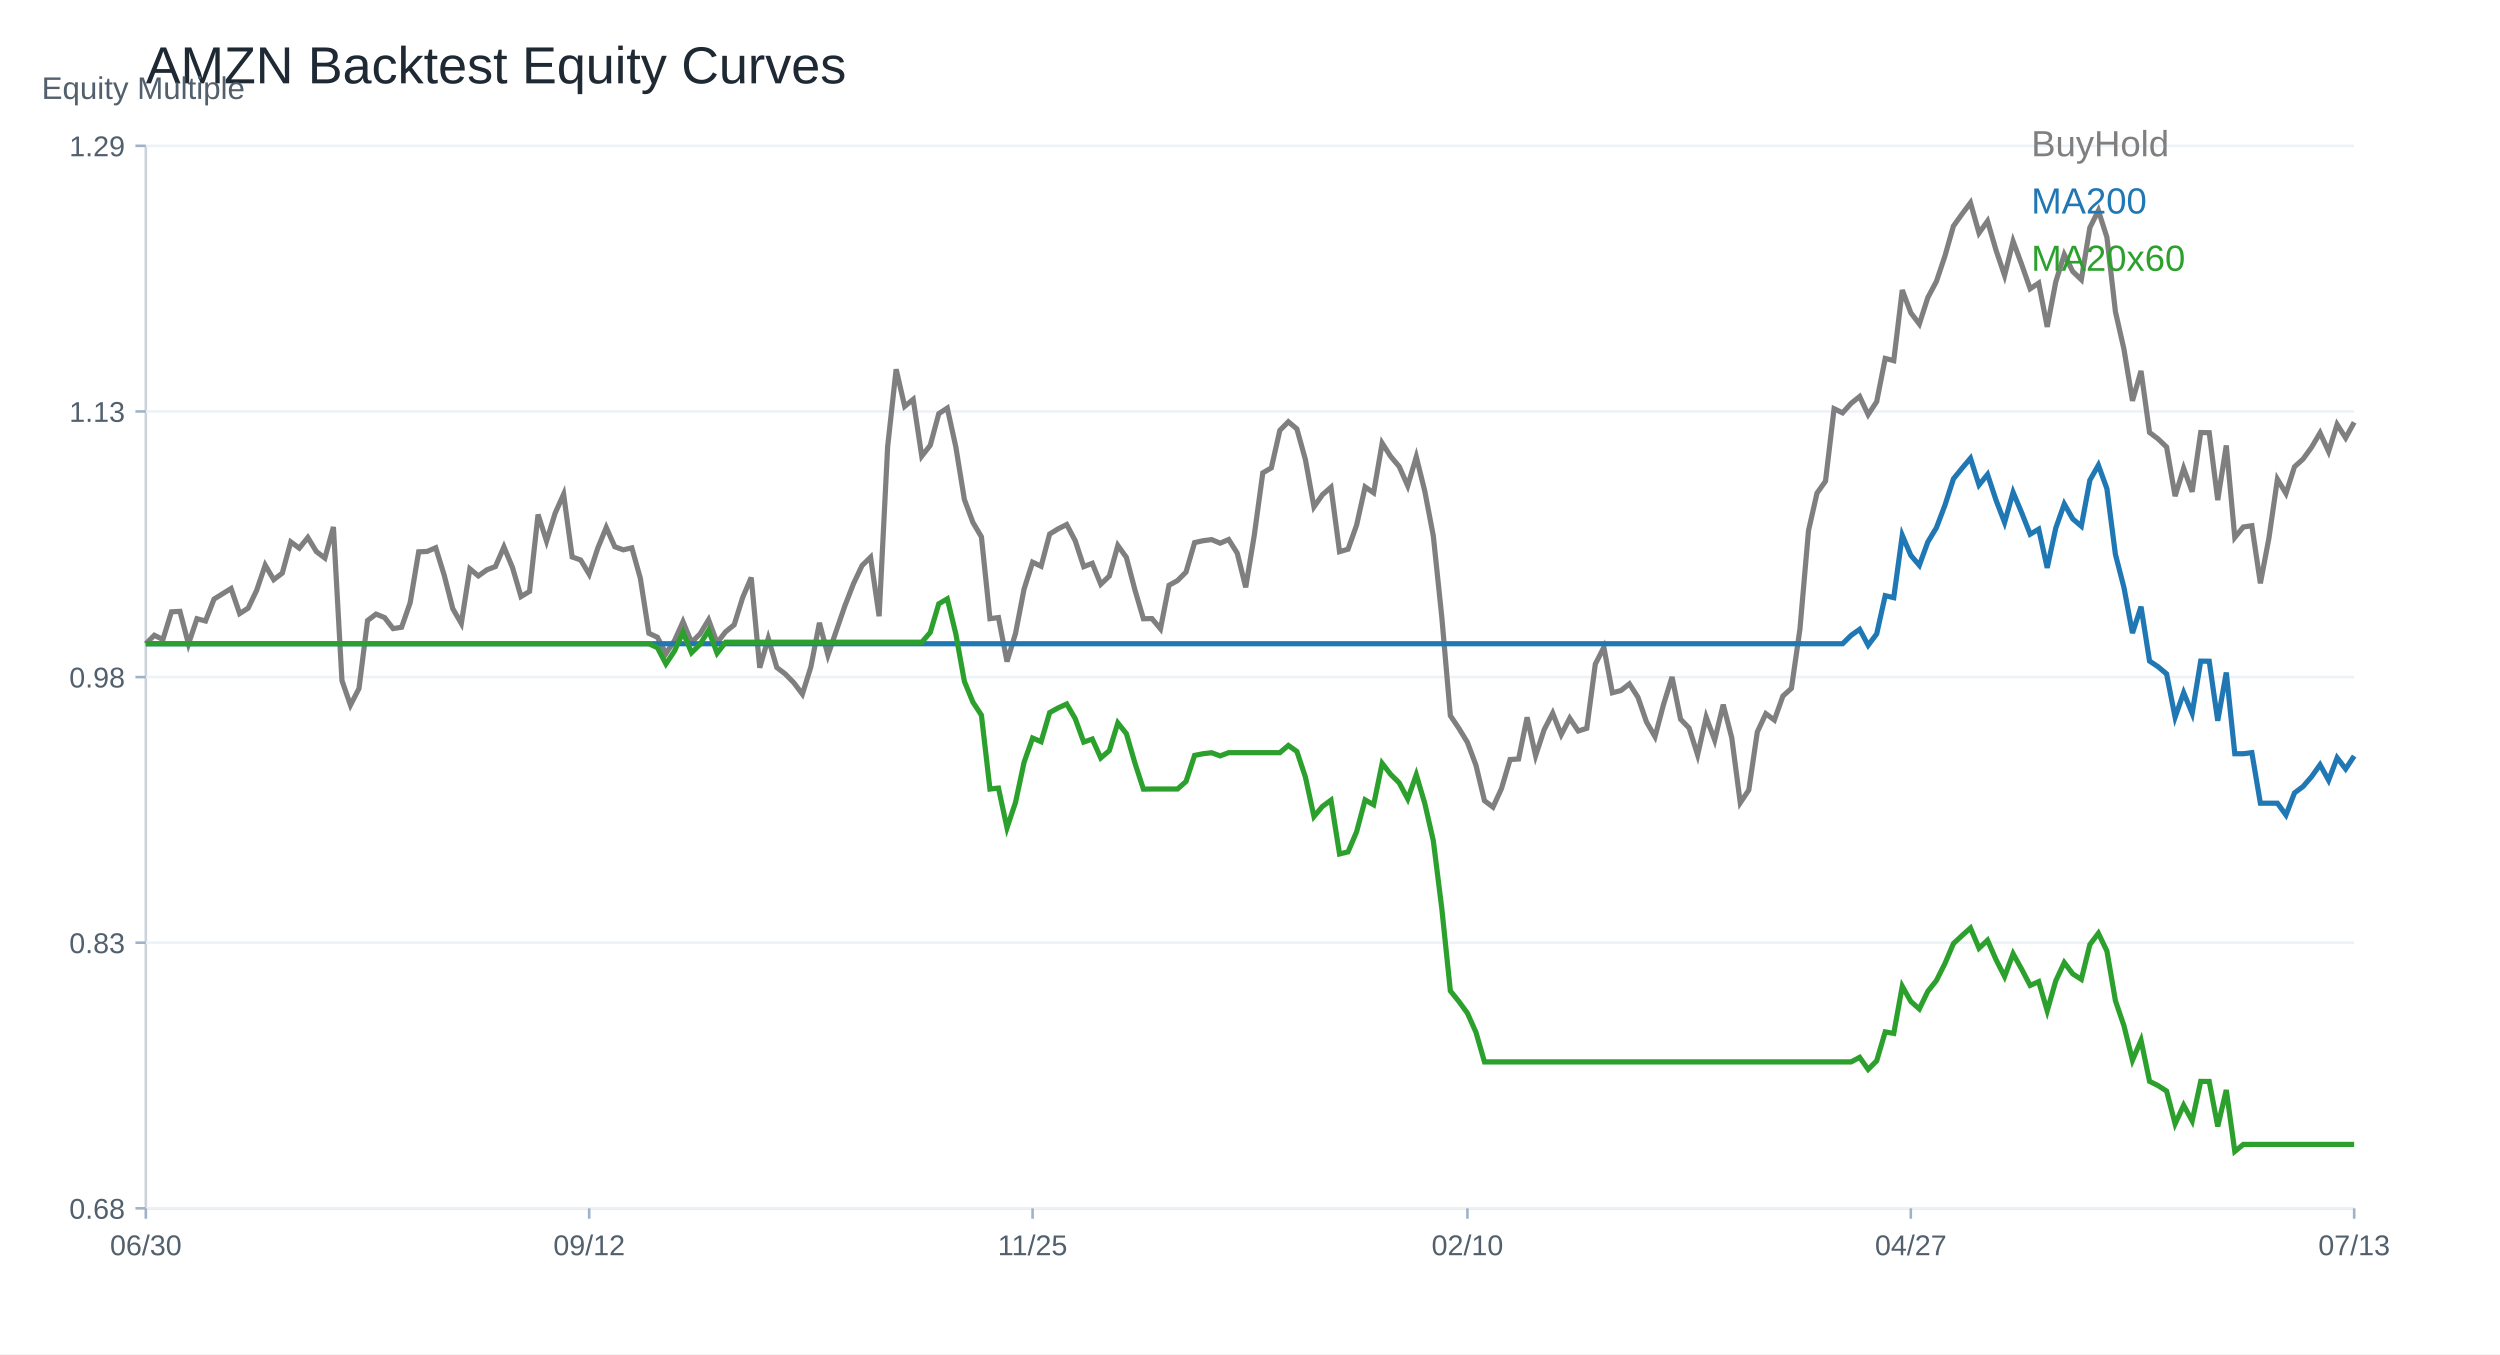
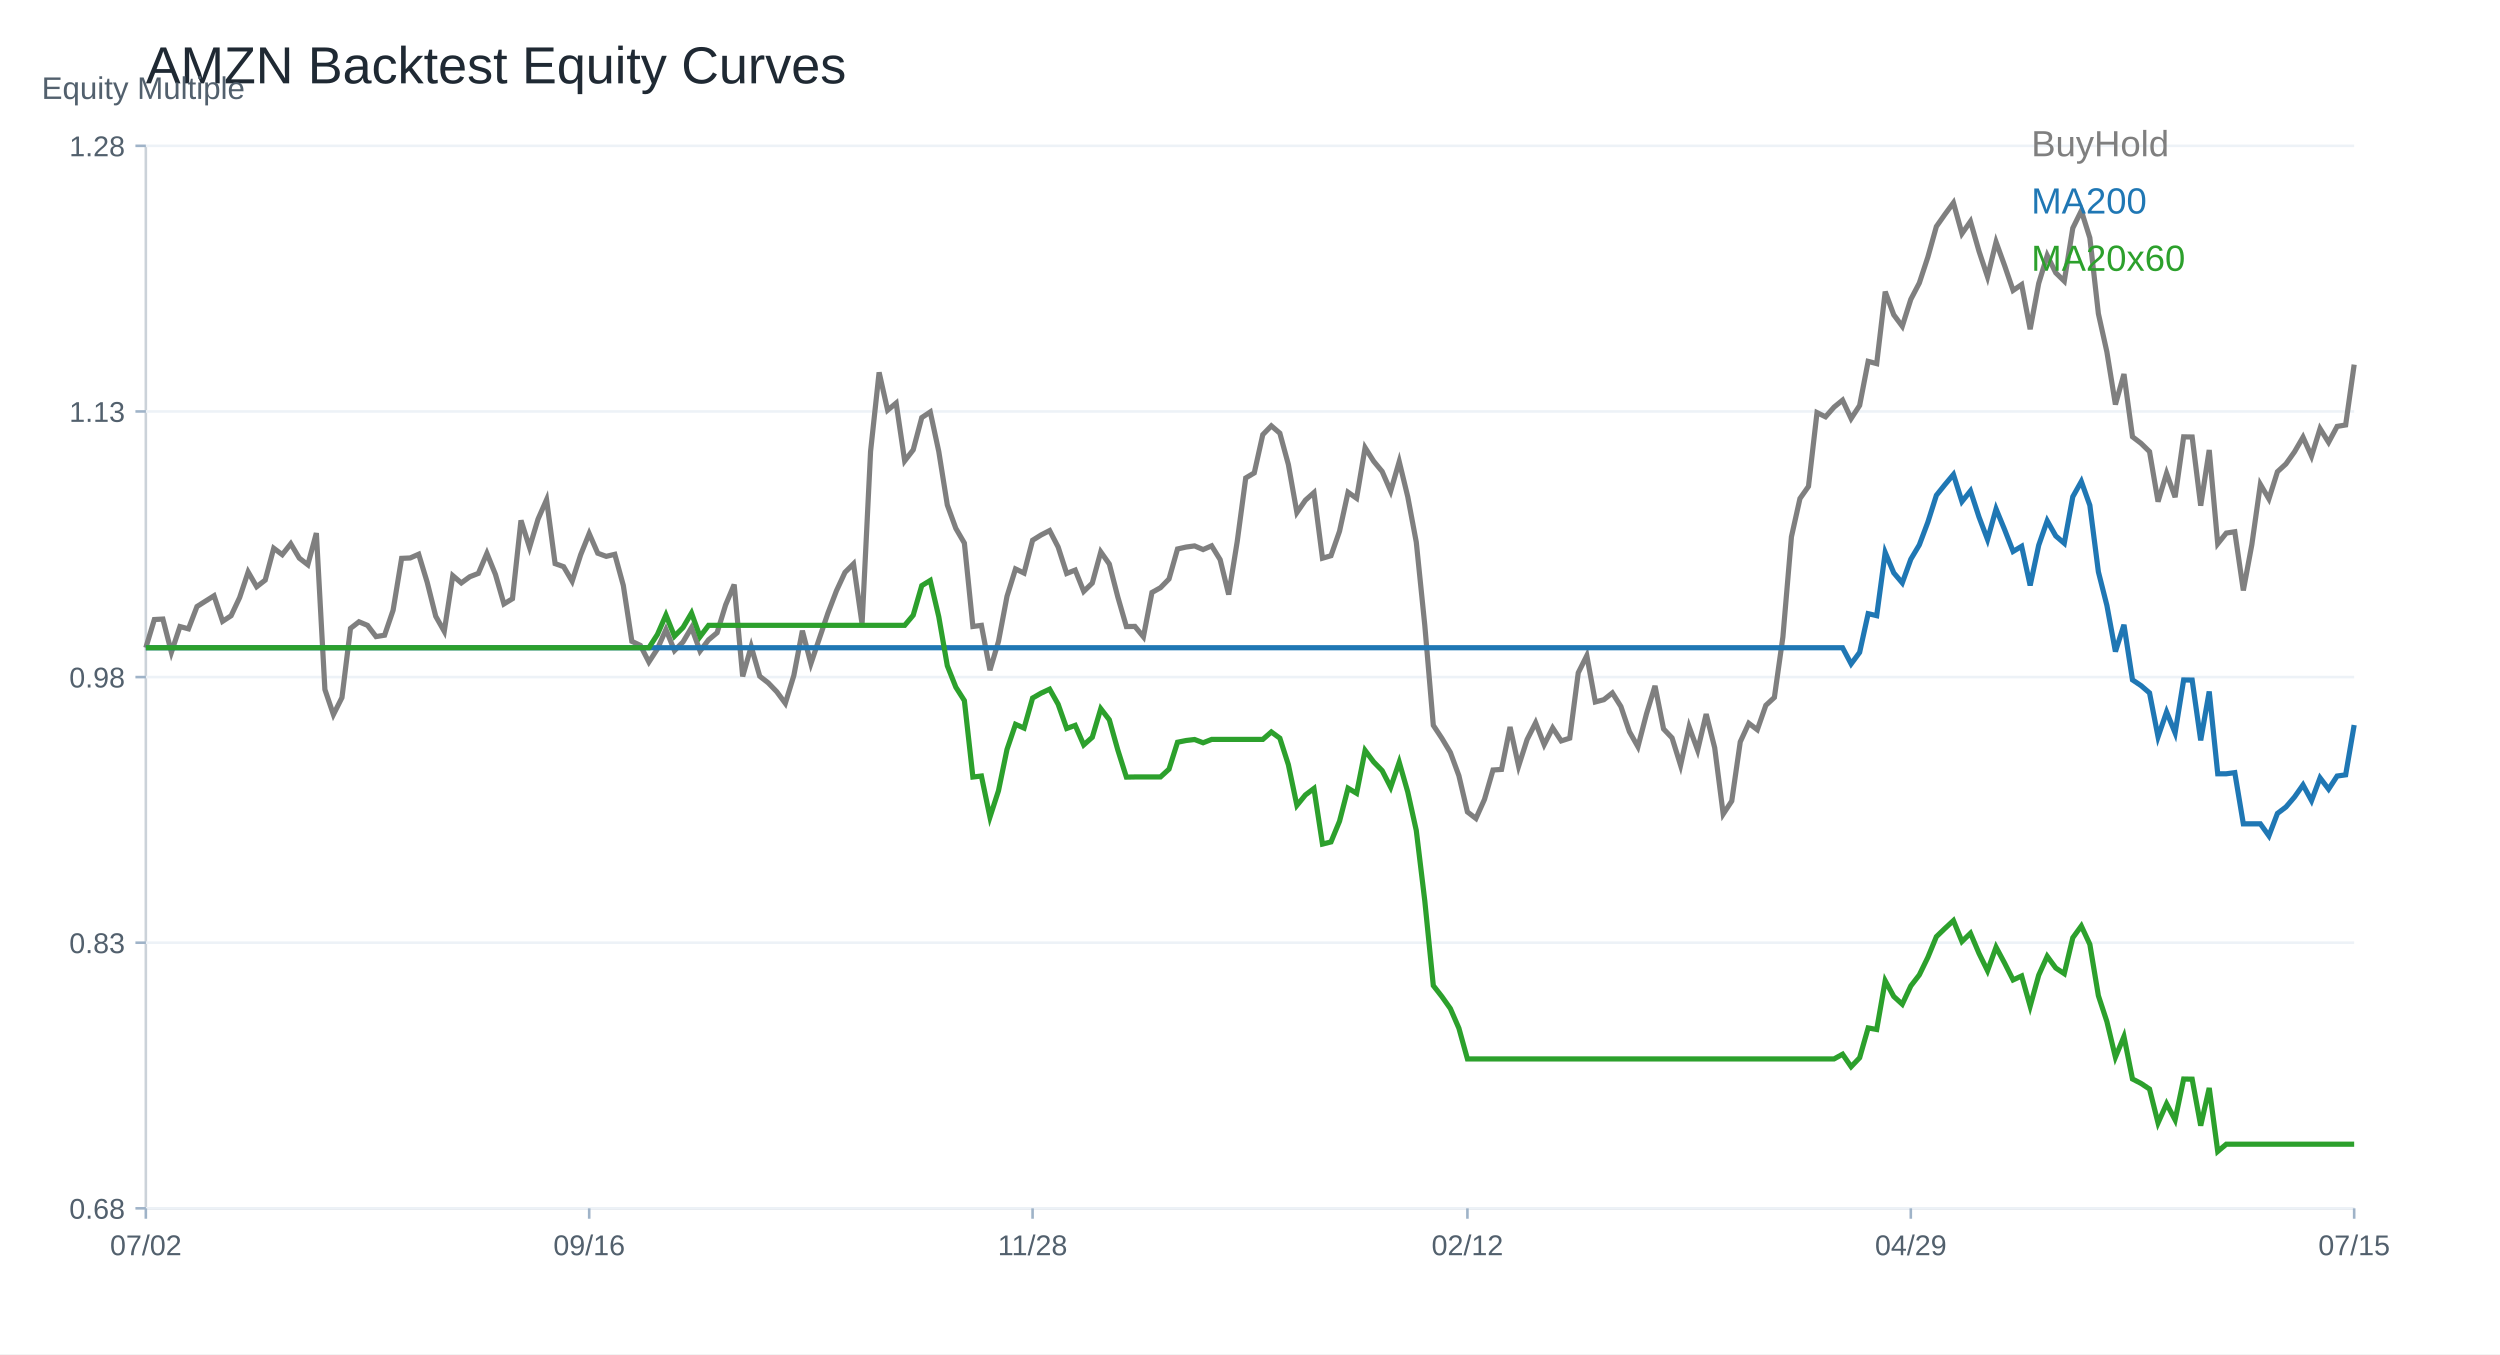
<svg xmlns="http://www.w3.org/2000/svg" width="960" height="520" viewBox="0 0 960 520">
  <rect width="100%" height="100%" fill="white" />
  <text x="56.00" y="32.00" font-size="20" font-family="Arial" fill="#1f2933" text-anchor="start">AMZN Backtest Equity Curves</text>
  <line x1="56" y1="464" x2="904" y2="464" stroke="#cbd2d9" />
  <line x1="56" y1="56" x2="56" y2="464" stroke="#cbd2d9" />
  <text x="16.00" y="38.00" font-size="12" font-family="Arial" fill="#52606d" text-anchor="start">Equity Multiple</text>
  <line x1="56" y1="464.00" x2="904" y2="464.00" stroke="#edf2f7" />
  <line x1="52" y1="464.00" x2="56" y2="464.00" stroke="#9fb3c8" />
  <text x="48.00" y="468.00" font-size="11" font-family="Arial" fill="#52606d" text-anchor="end">0.68</text>
  <line x1="56" y1="362.00" x2="904" y2="362.00" stroke="#edf2f7" />
  <line x1="52" y1="362.00" x2="56" y2="362.00" stroke="#9fb3c8" />
  <text x="48.00" y="366.00" font-size="11" font-family="Arial" fill="#52606d" text-anchor="end">0.83</text>
  <line x1="56" y1="260.00" x2="904" y2="260.00" stroke="#edf2f7" />
  <line x1="52" y1="260.00" x2="56" y2="260.00" stroke="#9fb3c8" />
  <text x="48.00" y="264.00" font-size="11" font-family="Arial" fill="#52606d" text-anchor="end">0.98</text>
  <line x1="56" y1="158.00" x2="904" y2="158.00" stroke="#edf2f7" />
  <line x1="52" y1="158.00" x2="56" y2="158.00" stroke="#9fb3c8" />
  <text x="48.00" y="162.00" font-size="11" font-family="Arial" fill="#52606d" text-anchor="end">1.13</text>
  <line x1="56" y1="56.00" x2="904" y2="56.00" stroke="#edf2f7" />
  <line x1="52" y1="56.00" x2="56" y2="56.00" stroke="#9fb3c8" />
-   <text x="48.00" y="60.00" font-size="11" font-family="Arial" fill="#52606d" text-anchor="end">1.29</text>
+   <text x="48.00" y="60.00" font-size="11" font-family="Arial" fill="#52606d" text-anchor="end">1.28</text>
  <line x1="56.00" y1="464" x2="56.00" y2="468" stroke="#9fb3c8" />
-   <text x="56.00" y="482.00" font-size="11" font-family="Arial" fill="#52606d" text-anchor="middle">06/30</text>
+   <text x="56.00" y="482.00" font-size="11" font-family="Arial" fill="#52606d" text-anchor="middle">07/02</text>
  <line x1="226.25" y1="464" x2="226.25" y2="468" stroke="#9fb3c8" />
-   <text x="226.25" y="482.00" font-size="11" font-family="Arial" fill="#52606d" text-anchor="middle">09/12</text>
+   <text x="226.25" y="482.00" font-size="11" font-family="Arial" fill="#52606d" text-anchor="middle">09/16</text>
  <line x1="396.51" y1="464" x2="396.51" y2="468" stroke="#9fb3c8" />
-   <text x="396.51" y="482.00" font-size="11" font-family="Arial" fill="#52606d" text-anchor="middle">11/25</text>
+   <text x="396.51" y="482.00" font-size="11" font-family="Arial" fill="#52606d" text-anchor="middle">11/28</text>
  <line x1="563.49" y1="464" x2="563.49" y2="468" stroke="#9fb3c8" />
-   <text x="563.49" y="482.00" font-size="11" font-family="Arial" fill="#52606d" text-anchor="middle">02/10</text>
+   <text x="563.49" y="482.00" font-size="11" font-family="Arial" fill="#52606d" text-anchor="middle">02/12</text>
  <line x1="733.75" y1="464" x2="733.75" y2="468" stroke="#9fb3c8" />
-   <text x="733.75" y="482.00" font-size="11" font-family="Arial" fill="#52606d" text-anchor="middle">04/27</text>
+   <text x="733.75" y="482.00" font-size="11" font-family="Arial" fill="#52606d" text-anchor="middle">04/29</text>
  <line x1="904.00" y1="464" x2="904.00" y2="468" stroke="#9fb3c8" />
-   <text x="904.00" y="482.00" font-size="11" font-family="Arial" fill="#52606d" text-anchor="middle">07/13</text>
-   <polyline fill="none" stroke="#7f7f7f" stroke-width="2" points="56.00,247.20 59.27,243.94 62.55,245.58 65.82,234.95 69.10,234.77 72.37,247.29 75.64,237.60 78.92,238.46 82.19,230.05 85.47,228.01 88.74,226.00 92.02,235.62 95.29,233.52 98.56,226.67 101.84,217.01 105.11,222.59 108.39,220.09 111.66,208.09 114.93,210.50 118.21,206.39 121.48,211.81 124.76,214.30 128.03,202.36 131.31,261.33 134.58,270.77 137.85,264.38 141.13,238.30 144.40,235.81 147.68,237.15 150.95,241.38 154.22,240.86 157.50,231.45 160.77,211.90 164.05,211.75 167.32,210.34 170.59,220.94 173.87,233.74 177.14,239.40 180.42,218.42 183.69,221.16 186.97,218.81 190.24,217.56 193.51,210.01 196.79,217.93 200.06,229.08 203.34,227.10 206.61,197.58 209.88,207.79 213.16,197.10 216.43,189.79 219.71,213.88 222.98,215.03 226.25,220.52 229.53,210.53 232.80,202.55 236.08,209.95 239.35,211.14 242.63,210.38 245.90,222.10 249.17,243.18 252.45,244.70 255.72,250.97 259.00,246.01 262.27,238.73 265.54,246.65 268.82,243.42 272.09,238.00 275.37,246.83 278.64,242.60 281.92,239.92 285.19,229.44 288.46,221.77 291.74,256.40 295.01,245.13 298.29,256.33 301.56,258.83 304.83,262.18 308.11,266.54 311.38,256.06 314.66,239.16 317.93,251.58 321.20,242.02 324.48,232.52 327.75,224.11 331.03,217.17 334.30,213.97 337.58,236.63 340.85,171.57 344.12,141.79 347.40,156.04 350.67,153.36 353.95,175.17 357.22,170.99 360.49,158.84 363.77,156.71 367.04,171.63 370.32,191.80 373.59,200.60 376.86,206.14 380.14,237.57 383.41,237.15 386.69,254.05 389.96,243.24 393.24,226.21 396.51,215.89 399.78,217.44 403.06,205.08 406.33,203.07 409.61,201.42 412.88,207.63 416.15,217.59 419.43,216.31 422.70,224.35 425.98,221.22 429.25,209.46 432.53,214.03 435.80,226.49 439.07,237.60 442.35,237.54 445.62,241.47 448.90,224.75 452.17,222.95 455.44,219.66 458.72,208.36 461.99,207.63 465.27,207.21 468.54,208.58 471.81,207.18 475.09,212.39 478.36,225.54 481.64,205.56 484.91,181.59 488.19,179.67 491.46,165.27 494.73,161.95 498.01,164.72 501.28,176.51 504.56,194.63 507.83,189.97 511.10,187.11 514.38,211.84 517.65,210.89 520.93,201.66 524.20,186.98 527.47,189.24 530.75,170.17 534.02,175.26 537.30,179.16 540.57,186.56 543.85,175.41 547.12,188.63 550.39,205.78 553.67,237.15 556.94,274.82 560.22,279.69 563.49,285.06 566.76,293.83 570.04,307.47 573.31,309.94 576.59,302.75 579.86,291.66 583.14,291.45 586.41,275.46 589.68,290.20 592.96,280.18 596.23,273.85 599.51,282.13 602.78,275.80 606.05,280.70 609.33,279.66 612.60,255.02 615.88,248.57 619.15,266.02 622.42,265.17 625.70,262.61 628.97,267.73 632.25,277.23 635.52,282.89 638.80,270.50 642.07,259.96 645.34,276.19 648.62,279.57 651.89,289.90 655.17,275.37 658.44,284.20 661.71,270.59 664.99,283.29 668.26,308.26 671.54,303.36 674.81,281.07 678.08,274.06 681.36,276.50 684.63,267.30 687.91,264.31 691.18,241.53 694.46,203.77 697.73,189.36 701.00,184.76 704.28,156.95 707.55,158.54 710.83,154.88 714.10,152.26 717.37,159.21 720.65,154.24 723.92,137.64 727.20,138.50 730.47,111.36 733.75,120.10 737.02,124.43 740.29,114.25 743.57,108.10 746.84,98.35 750.12,86.81 753.39,82.24 756.66,77.86 759.94,89.49 763.21,84.89 766.49,96.13 769.76,105.79 773.03,92.66 776.31,101.52 779.58,110.90 782.86,108.71 786.13,125.52 789.41,108.25 792.68,97.75 795.95,104.26 799.23,107.40 802.50,87.42 805.78,80.87 809.05,91.11 812.32,119.67 815.60,134.11 818.87,153.91 822.15,142.43 825.42,166.06 828.69,168.53 831.97,171.66 835.24,190.52 838.52,179.83 841.79,188.84 845.07,166.09 848.34,166.15 851.61,192.04 854.89,171.06 858.16,206.39 861.44,202.36 864.71,201.88 867.98,223.99 871.26,206.69 874.53,184.00 877.81,189.48 881.08,179.25 884.36,176.29 887.63,171.76 890.90,166.21 894.18,173.40 897.45,162.98 900.73,168.16 904.00,162.16" />
+   <text x="904.00" y="482.00" font-size="11" font-family="Arial" fill="#52606d" text-anchor="middle">07/15</text>
+   <polyline fill="none" stroke="#7f7f7f" stroke-width="2" points="56.00,248.73 59.27,237.90 62.55,237.72 65.82,250.47 69.10,240.60 72.37,241.47 75.64,232.91 78.92,230.83 82.19,228.78 85.47,238.58 88.74,236.44 92.02,229.46 95.29,219.63 98.56,225.30 101.84,222.76 105.11,210.53 108.39,212.99 111.66,208.80 114.93,214.32 118.21,216.86 121.48,204.70 124.76,264.77 128.03,274.39 131.31,267.88 134.58,241.31 137.85,238.77 141.13,240.14 144.40,244.45 147.68,243.92 150.95,234.33 154.22,214.41 157.50,214.26 160.77,212.83 164.05,223.63 167.32,236.66 170.59,242.43 173.87,221.05 177.14,223.85 180.42,221.46 183.69,220.18 186.97,212.49 190.24,220.56 193.51,231.91 196.79,229.90 200.06,199.83 203.34,210.22 206.61,199.33 209.88,191.89 213.16,216.43 216.43,217.61 219.71,223.19 222.98,213.02 226.25,204.89 229.53,212.43 232.80,213.64 236.08,212.86 239.35,224.81 242.63,246.28 245.90,247.83 249.17,254.22 252.45,249.17 255.72,241.75 259.00,249.82 262.27,246.53 265.54,241.00 268.82,250.00 272.09,245.69 275.37,242.96 278.64,232.29 281.92,224.47 285.19,259.75 288.46,248.27 291.74,259.68 295.01,262.23 298.29,265.64 301.56,270.08 304.83,259.40 308.11,242.18 311.38,254.84 314.66,245.10 317.93,235.42 321.20,226.86 324.48,219.78 327.75,216.52 331.03,239.61 334.30,173.33 337.58,142.99 340.85,157.51 344.12,154.78 347.40,176.99 350.67,172.74 353.95,160.36 357.22,158.19 360.49,173.39 363.77,193.93 367.04,202.90 370.32,208.55 373.59,240.57 376.86,240.14 380.14,257.36 383.41,246.34 386.69,229.00 389.96,218.48 393.24,220.06 396.51,207.46 399.78,205.42 403.06,203.74 406.33,210.07 409.61,220.22 412.88,218.91 416.15,227.10 419.43,223.91 422.70,211.93 425.98,216.59 429.25,229.28 432.53,240.60 435.80,240.54 439.07,244.54 442.35,227.51 445.62,225.68 448.90,222.33 452.17,210.81 455.44,210.07 458.72,209.63 461.99,211.03 465.27,209.60 468.54,214.91 471.81,228.31 475.09,207.96 478.36,183.54 481.64,181.59 484.91,166.91 488.19,163.53 491.46,166.35 494.73,178.36 498.01,196.82 501.28,192.07 504.56,189.16 507.83,214.35 511.10,213.39 514.38,203.99 517.65,189.03 520.93,191.33 524.20,171.90 527.47,177.09 530.75,181.06 534.02,188.60 537.30,177.24 540.57,190.71 543.85,208.18 547.12,240.14 550.39,278.52 553.67,283.48 556.94,288.94 560.22,297.88 563.49,311.78 566.76,314.29 570.04,306.97 573.31,295.68 576.59,295.46 579.86,279.17 583.14,294.19 586.41,283.98 589.68,277.53 592.96,285.96 596.23,279.51 599.51,284.51 602.78,283.45 606.05,258.35 609.33,251.77 612.60,269.55 615.88,268.68 619.15,266.08 622.42,271.29 625.70,280.97 628.97,286.74 632.25,274.11 635.52,263.38 638.80,279.91 642.07,283.36 645.34,293.88 648.62,279.08 651.89,288.07 655.17,274.21 658.44,287.14 661.71,312.59 664.99,307.59 668.26,284.88 671.54,277.74 674.81,280.22 678.08,270.85 681.36,267.81 684.63,244.60 687.91,206.13 691.18,191.45 694.46,186.77 697.73,158.44 701.00,160.05 704.28,156.33 707.55,153.66 710.83,160.73 714.10,155.68 717.37,138.77 720.65,139.63 723.92,111.99 727.20,120.89 730.47,125.30 733.75,114.94 737.02,108.67 740.29,98.74 743.57,86.98 746.84,82.33 750.12,77.86 753.39,89.71 756.66,85.02 759.94,96.47 763.21,106.31 766.49,92.94 769.76,101.97 773.03,111.52 776.31,109.29 779.58,126.42 782.86,108.82 786.13,98.12 789.41,104.76 792.68,107.95 795.95,87.60 799.23,80.93 802.50,91.35 805.78,120.46 809.05,135.17 812.32,155.34 815.60,143.64 818.87,167.72 822.15,170.23 825.42,173.42 828.69,192.63 831.97,181.74 835.24,190.92 838.52,167.75 841.79,167.81 845.07,194.18 848.34,172.80 851.61,208.80 854.89,204.70 858.16,204.20 861.44,226.73 864.71,209.11 867.98,185.99 871.26,191.58 874.53,181.15 877.81,178.14 881.08,173.52 884.36,167.87 887.63,175.19 890.90,164.58 894.18,169.86 897.45,163.74 900.73,163.19 904.00,140.01" />
  <text x="780.00" y="60.00" font-size="14" font-family="Arial" fill="#7f7f7f" text-anchor="start">BuyHold</text>
-   <polyline fill="none" stroke="#1f77b4" stroke-width="2" points="56.00,247.20 59.27,247.20 62.55,247.20 65.82,247.20 69.10,247.20 72.37,247.20 75.64,247.20 78.92,247.20 82.19,247.20 85.47,247.20 88.74,247.20 92.02,247.20 95.29,247.20 98.56,247.20 101.84,247.20 105.11,247.20 108.39,247.20 111.66,247.20 114.93,247.20 118.21,247.20 121.48,247.20 124.76,247.20 128.03,247.20 131.31,247.20 134.58,247.20 137.85,247.20 141.13,247.20 144.40,247.20 147.68,247.20 150.95,247.20 154.22,247.20 157.50,247.20 160.77,247.20 164.05,247.20 167.32,247.20 170.59,247.20 173.87,247.20 177.14,247.20 180.42,247.20 183.69,247.20 186.97,247.20 190.24,247.20 193.51,247.20 196.79,247.20 200.06,247.20 203.34,247.20 206.61,247.20 209.88,247.20 213.16,247.20 216.43,247.20 219.71,247.20 222.98,247.20 226.25,247.20 229.53,247.20 232.80,247.20 236.08,247.20 239.35,247.20 242.63,247.20 245.90,247.20 249.17,247.20 252.45,247.20 255.72,247.20 259.00,247.20 262.27,247.20 265.54,247.20 268.82,247.20 272.09,247.20 275.37,247.20 278.64,247.20 281.92,247.20 285.19,247.20 288.46,247.20 291.74,247.20 295.01,247.20 298.29,247.20 301.56,247.20 304.83,247.20 308.11,247.20 311.38,247.20 314.66,247.20 317.93,247.20 321.20,247.20 324.48,247.20 327.75,247.20 331.03,247.20 334.30,247.20 337.58,247.20 340.85,247.20 344.12,247.20 347.40,247.20 350.67,247.20 353.95,247.20 357.22,247.20 360.49,247.20 363.77,247.20 367.04,247.20 370.32,247.20 373.59,247.20 376.86,247.20 380.14,247.20 383.41,247.20 386.69,247.20 389.96,247.20 393.24,247.20 396.51,247.20 399.78,247.20 403.06,247.20 406.33,247.20 409.61,247.20 412.88,247.20 416.15,247.20 419.43,247.20 422.70,247.20 425.98,247.20 429.25,247.20 432.53,247.20 435.80,247.20 439.07,247.20 442.35,247.20 445.62,247.20 448.90,247.20 452.17,247.20 455.44,247.20 458.72,247.20 461.99,247.20 465.27,247.20 468.54,247.20 471.81,247.20 475.09,247.20 478.36,247.20 481.64,247.20 484.91,247.20 488.19,247.20 491.46,247.20 494.73,247.20 498.01,247.20 501.28,247.20 504.56,247.20 507.83,247.20 511.10,247.20 514.38,247.20 517.65,247.20 520.93,247.20 524.20,247.20 527.47,247.20 530.75,247.20 534.02,247.20 537.30,247.20 540.57,247.20 543.85,247.20 547.12,247.20 550.39,247.20 553.67,247.20 556.94,247.20 560.22,247.20 563.49,247.20 566.76,247.20 570.04,247.20 573.31,247.20 576.59,247.20 579.86,247.20 583.14,247.20 586.41,247.20 589.68,247.20 592.96,247.20 596.23,247.20 599.51,247.20 602.78,247.20 606.05,247.20 609.33,247.20 612.60,247.20 615.88,247.20 619.15,247.20 622.42,247.20 625.70,247.20 628.97,247.20 632.25,247.20 635.52,247.20 638.80,247.20 642.07,247.20 645.34,247.20 648.62,247.20 651.89,247.20 655.17,247.20 658.44,247.20 661.71,247.20 664.99,247.20 668.26,247.20 671.54,247.20 674.81,247.20 678.08,247.20 681.36,247.20 684.63,247.20 687.91,247.20 691.18,247.20 694.46,247.20 697.73,247.20 701.00,247.20 704.28,247.20 707.55,247.20 710.83,243.97 714.10,241.66 717.37,247.79 720.65,243.41 723.92,228.75 727.20,229.50 730.47,205.55 733.75,213.26 737.02,217.08 740.29,208.10 743.57,202.67 746.84,194.06 750.12,183.87 753.39,179.84 756.66,175.97 759.94,186.24 763.21,182.18 766.49,192.10 769.76,200.63 773.03,189.04 776.31,196.86 779.58,205.14 782.86,203.21 786.13,218.05 789.41,202.80 792.68,193.53 795.95,199.28 799.23,202.05 802.50,184.41 805.78,178.63 809.05,187.66 812.32,212.89 815.60,225.63 818.87,243.11 822.15,232.97 825.42,253.84 828.69,256.02 831.97,258.79 835.24,275.43 838.52,265.99 841.79,273.95 845.07,253.87 848.34,253.92 851.61,276.78 854.89,258.25 858.16,289.44 861.44,289.44 864.71,289.01 867.98,308.42 871.26,308.42 874.53,308.42 877.81,312.97 881.08,304.48 884.36,302.03 887.63,298.26 890.90,293.66 894.18,299.63 897.45,290.98 900.73,295.28 904.00,290.30" />
+   <polyline fill="none" stroke="#1f77b4" stroke-width="2" points="56.00,248.73 59.27,248.73 62.55,248.73 65.82,248.73 69.10,248.73 72.37,248.73 75.64,248.73 78.92,248.73 82.19,248.73 85.47,248.73 88.74,248.73 92.02,248.73 95.29,248.73 98.56,248.73 101.84,248.73 105.11,248.73 108.39,248.73 111.66,248.73 114.93,248.73 118.21,248.73 121.48,248.73 124.76,248.73 128.03,248.73 131.31,248.73 134.58,248.73 137.85,248.73 141.13,248.73 144.40,248.73 147.68,248.73 150.95,248.73 154.22,248.73 157.50,248.73 160.77,248.73 164.05,248.73 167.32,248.73 170.59,248.73 173.87,248.73 177.14,248.73 180.42,248.73 183.69,248.73 186.97,248.73 190.24,248.73 193.51,248.73 196.79,248.73 200.06,248.73 203.34,248.73 206.61,248.73 209.88,248.73 213.16,248.73 216.43,248.73 219.71,248.73 222.98,248.73 226.25,248.73 229.53,248.73 232.80,248.73 236.08,248.73 239.35,248.73 242.63,248.73 245.90,248.73 249.17,248.73 252.45,248.73 255.72,248.73 259.00,248.73 262.27,248.73 265.54,248.73 268.82,248.73 272.09,248.73 275.37,248.73 278.64,248.73 281.92,248.73 285.19,248.73 288.46,248.73 291.74,248.73 295.01,248.73 298.29,248.73 301.56,248.73 304.83,248.73 308.11,248.73 311.38,248.73 314.66,248.73 317.93,248.73 321.20,248.73 324.48,248.73 327.75,248.73 331.03,248.73 334.30,248.73 337.58,248.73 340.85,248.73 344.12,248.73 347.40,248.73 350.67,248.73 353.95,248.73 357.22,248.73 360.49,248.73 363.77,248.73 367.04,248.73 370.32,248.73 373.59,248.73 376.86,248.73 380.14,248.73 383.41,248.73 386.69,248.73 389.96,248.73 393.24,248.73 396.51,248.73 399.78,248.73 403.06,248.73 406.33,248.73 409.61,248.73 412.88,248.73 416.15,248.73 419.43,248.73 422.70,248.73 425.98,248.73 429.25,248.73 432.53,248.73 435.80,248.73 439.07,248.73 442.35,248.73 445.62,248.73 448.90,248.73 452.17,248.73 455.44,248.73 458.72,248.73 461.99,248.73 465.27,248.73 468.54,248.73 471.81,248.73 475.09,248.73 478.36,248.73 481.64,248.73 484.91,248.73 488.19,248.73 491.46,248.73 494.73,248.73 498.01,248.73 501.28,248.73 504.56,248.73 507.83,248.73 511.10,248.73 514.38,248.73 517.65,248.73 520.93,248.73 524.20,248.73 527.47,248.73 530.75,248.73 534.02,248.73 537.30,248.73 540.57,248.73 543.85,248.73 547.12,248.73 550.39,248.73 553.67,248.73 556.94,248.73 560.22,248.73 563.49,248.73 566.76,248.73 570.04,248.73 573.31,248.73 576.59,248.73 579.86,248.73 583.14,248.73 586.41,248.73 589.68,248.73 592.96,248.73 596.23,248.73 599.51,248.73 602.78,248.73 606.05,248.73 609.33,248.73 612.60,248.73 615.88,248.73 619.15,248.73 622.42,248.73 625.70,248.73 628.97,248.73 632.25,248.73 635.52,248.73 638.80,248.73 642.07,248.73 645.34,248.73 648.62,248.73 651.89,248.73 655.17,248.73 658.44,248.73 661.71,248.73 664.99,248.73 668.26,248.73 671.54,248.73 674.81,248.73 678.08,248.73 681.36,248.73 684.63,248.73 687.91,248.73 691.18,248.73 694.46,248.73 697.73,248.73 701.00,248.73 704.28,248.73 707.55,248.73 710.83,254.94 714.10,250.50 717.37,235.66 720.65,236.42 723.92,212.16 727.20,219.97 730.47,223.84 733.75,214.74 737.02,209.24 740.29,200.53 743.57,190.20 746.84,186.12 750.12,182.20 753.39,192.60 756.66,188.49 759.94,198.54 763.21,207.17 766.49,195.43 769.76,203.36 773.03,211.75 776.31,209.79 779.58,224.82 782.86,209.38 786.13,199.98 789.41,205.81 792.68,208.61 795.95,190.75 799.23,184.89 802.50,194.04 805.78,219.59 809.05,232.50 812.32,250.20 815.60,239.93 818.87,261.07 822.15,263.27 825.42,266.08 828.69,282.94 831.97,273.38 835.24,281.44 838.52,261.10 841.79,261.15 845.07,284.30 848.34,265.53 851.61,297.13 854.89,297.13 858.16,296.69 861.44,316.35 864.71,316.35 867.98,316.35 871.26,320.96 874.53,312.36 877.81,309.88 881.08,306.06 884.36,301.40 887.63,307.44 890.90,298.69 894.18,303.04 897.45,298.00 900.73,297.54 904.00,278.41" />
  <text x="780.00" y="82.00" font-size="14" font-family="Arial" fill="#1f77b4" text-anchor="start">MA200</text>
-   <polyline fill="none" stroke="#2ca02c" stroke-width="2" points="56.00,247.20 59.27,247.20 62.55,247.20 65.82,247.20 69.10,247.20 72.37,247.20 75.64,247.20 78.92,247.20 82.19,247.20 85.47,247.20 88.74,247.20 92.02,247.20 95.29,247.20 98.56,247.20 101.84,247.20 105.11,247.20 108.39,247.20 111.66,247.20 114.93,247.20 118.21,247.20 121.48,247.20 124.76,247.20 128.03,247.20 131.31,247.20 134.58,247.20 137.85,247.20 141.13,247.20 144.40,247.20 147.68,247.20 150.95,247.20 154.22,247.20 157.50,247.20 160.77,247.20 164.05,247.20 167.32,247.20 170.59,247.20 173.87,247.20 177.14,247.20 180.42,247.20 183.69,247.20 186.97,247.20 190.24,247.20 193.51,247.20 196.79,247.20 200.06,247.20 203.34,247.20 206.61,247.20 209.88,247.20 213.16,247.20 216.43,247.20 219.71,247.20 222.98,247.20 226.25,247.20 229.53,247.20 232.80,247.20 236.08,247.20 239.35,247.20 242.63,247.20 245.90,247.20 249.17,247.20 252.45,248.71 255.72,254.95 259.00,250.01 262.27,242.78 265.54,250.65 268.82,247.44 272.09,242.05 275.37,250.83 278.64,246.62 281.92,246.62 285.19,246.62 288.46,246.62 291.74,246.62 295.01,246.62 298.29,246.62 301.56,246.62 304.83,246.62 308.11,246.62 311.38,246.62 314.66,246.62 317.93,246.62 321.20,246.62 324.48,246.62 327.75,246.62 331.03,246.62 334.30,246.62 337.58,246.62 340.85,246.62 344.12,246.62 347.40,246.62 350.67,246.62 353.95,246.62 357.22,242.85 360.49,231.87 363.77,229.95 367.04,243.43 370.32,261.65 373.59,269.60 376.86,274.61 380.14,303.00 383.41,302.62 386.69,317.89 389.96,308.12 393.24,292.74 396.51,283.41 399.78,284.82 403.06,273.64 406.33,271.83 409.61,270.34 412.88,275.96 416.15,284.95 419.43,283.80 422.70,291.06 425.98,288.23 429.25,277.61 432.53,281.73 435.80,292.99 439.07,303.03 442.35,302.98 445.62,302.98 448.90,302.98 452.17,302.98 455.44,300.07 458.72,290.07 461.99,289.43 465.27,289.05 468.54,290.26 471.81,289.02 475.09,289.02 478.36,289.02 481.64,289.02 484.91,289.02 488.19,289.02 491.46,289.02 494.73,286.25 498.01,288.57 501.28,298.41 504.56,313.54 507.83,309.65 511.10,307.26 514.38,327.91 517.65,327.12 520.93,319.41 524.20,307.16 527.47,309.04 530.75,293.12 534.02,297.37 537.30,300.62 540.57,306.80 543.85,297.49 547.12,308.53 550.39,322.85 553.67,349.04 556.94,380.50 560.22,384.57 563.49,389.05 566.76,396.37 570.04,407.77 573.31,407.77 576.59,407.77 579.86,407.77 583.14,407.77 586.41,407.77 589.68,407.77 592.96,407.77 596.23,407.77 599.51,407.77 602.78,407.77 606.05,407.77 609.33,407.77 612.60,407.77 615.88,407.77 619.15,407.77 622.42,407.77 625.70,407.77 628.97,407.77 632.25,407.77 635.52,407.77 638.80,407.77 642.07,407.77 645.34,407.77 648.62,407.77 651.89,407.77 655.17,407.77 658.44,407.77 661.71,407.77 664.99,407.77 668.26,407.77 671.54,407.77 674.81,407.77 678.08,407.77 681.36,407.77 684.63,407.77 687.91,407.77 691.18,407.77 694.46,407.77 697.73,407.77 701.00,407.77 704.28,407.77 707.55,407.77 710.83,407.77 714.10,406.02 717.37,410.65 720.65,407.34 723.92,396.26 727.20,396.83 730.47,378.72 733.75,384.55 737.02,387.44 740.29,380.65 743.57,376.54 746.84,370.03 750.12,362.33 753.39,359.28 756.66,356.35 759.94,364.12 763.21,361.05 766.49,368.55 769.76,374.99 773.03,366.23 776.31,372.15 779.58,378.41 782.86,376.95 786.13,388.17 789.41,376.64 792.68,369.63 795.95,373.98 799.23,376.07 802.50,362.74 805.78,358.37 809.05,365.20 812.32,384.27 815.60,393.90 818.87,407.12 822.15,399.45 825.42,415.23 828.69,416.87 831.97,418.97 835.24,431.55 838.52,424.42 841.79,430.43 845.07,415.25 848.34,415.29 851.61,432.57 854.89,418.56 858.16,442.14 861.44,439.46 864.71,439.46 867.98,439.46 871.26,439.46 874.53,439.46 877.81,439.46 881.08,439.46 884.36,439.46 887.63,439.46 890.90,439.46 894.18,439.46 897.45,439.46 900.73,439.46 904.00,439.46" />
+   <polyline fill="none" stroke="#2ca02c" stroke-width="2" points="56.00,248.73 59.27,248.73 62.55,248.73 65.82,248.73 69.10,248.73 72.37,248.73 75.64,248.73 78.92,248.73 82.19,248.73 85.47,248.73 88.74,248.73 92.02,248.73 95.29,248.73 98.56,248.73 101.84,248.73 105.11,248.73 108.39,248.73 111.66,248.73 114.93,248.73 118.21,248.73 121.48,248.73 124.76,248.73 128.03,248.73 131.31,248.73 134.58,248.73 137.85,248.73 141.13,248.73 144.40,248.73 147.68,248.73 150.95,248.73 154.22,248.73 157.50,248.73 160.77,248.73 164.05,248.73 167.32,248.73 170.59,248.73 173.87,248.73 177.14,248.73 180.42,248.73 183.69,248.73 186.97,248.73 190.24,248.73 193.51,248.73 196.79,248.73 200.06,248.73 203.34,248.73 206.61,248.73 209.88,248.73 213.16,248.73 216.43,248.73 219.71,248.73 222.98,248.73 226.25,248.73 229.53,248.73 232.80,248.73 236.08,248.73 239.35,248.73 242.63,248.73 245.90,248.73 249.17,248.73 252.45,243.63 255.72,236.16 259.00,244.29 262.27,240.97 265.54,235.41 268.82,244.48 272.09,240.13 275.37,240.13 278.64,240.13 281.92,240.13 285.19,240.13 288.46,240.13 291.74,240.13 295.01,240.13 298.29,240.13 301.56,240.13 304.83,240.13 308.11,240.13 311.38,240.13 314.66,240.13 317.93,240.13 321.20,240.13 324.48,240.13 327.75,240.13 331.03,240.13 334.30,240.13 337.58,240.13 340.85,240.13 344.12,240.13 347.40,240.13 350.67,236.23 353.95,224.89 357.22,222.90 360.49,236.83 363.77,255.65 367.04,263.87 370.32,269.04 373.59,298.38 376.86,297.99 380.14,313.76 383.41,303.67 386.69,287.78 389.96,278.14 393.24,279.59 396.51,268.05 399.78,266.17 403.06,264.64 406.33,270.44 409.61,279.73 412.88,278.54 416.15,286.04 419.43,283.12 422.70,272.14 425.98,276.41 429.25,288.03 432.53,298.41 435.80,298.35 439.07,298.35 442.35,298.35 445.62,298.35 448.90,295.35 452.17,285.02 455.44,284.36 458.72,283.97 461.99,285.22 465.27,283.94 468.54,283.94 471.81,283.94 475.09,283.94 478.36,283.94 481.64,283.94 484.91,283.94 488.19,281.07 491.46,283.46 494.73,293.63 498.01,309.27 501.28,305.25 504.56,302.78 507.83,324.12 511.10,323.30 514.38,315.34 517.65,302.67 520.93,304.62 524.20,288.17 527.47,292.56 530.75,295.92 534.02,302.31 537.30,292.69 540.57,304.09 543.85,318.89 547.12,345.95 550.39,378.46 553.67,382.66 556.94,387.28 560.22,394.85 563.49,406.62 566.76,406.62 570.04,406.62 573.31,406.62 576.59,406.62 579.86,406.62 583.14,406.62 586.41,406.62 589.68,406.62 592.96,406.62 596.23,406.62 599.51,406.62 602.78,406.62 606.05,406.62 609.33,406.62 612.60,406.62 615.88,406.62 619.15,406.62 622.42,406.62 625.70,406.62 628.97,406.62 632.25,406.62 635.52,406.62 638.80,406.62 642.07,406.62 645.34,406.62 648.62,406.62 651.89,406.62 655.17,406.62 658.44,406.62 661.71,406.62 664.99,406.62 668.26,406.62 671.54,406.62 674.81,406.62 678.08,406.62 681.36,406.62 684.63,406.62 687.91,406.62 691.18,406.62 694.46,406.62 697.73,406.62 701.00,406.62 704.28,406.62 707.55,404.82 710.83,409.61 714.10,406.18 717.37,394.74 720.65,395.32 723.92,376.61 727.20,382.64 730.47,385.62 733.75,378.60 737.02,374.36 740.29,367.64 743.57,359.68 746.84,356.53 750.12,353.50 753.39,361.53 756.66,358.36 759.94,366.11 763.21,372.76 766.49,363.71 769.76,369.82 773.03,376.29 776.31,374.78 779.58,386.38 782.86,374.47 786.13,367.22 789.41,371.71 792.68,373.88 795.95,360.10 799.23,355.58 802.50,362.64 805.78,382.34 809.05,392.30 812.32,405.95 815.60,398.03 818.87,414.33 822.15,416.03 825.42,418.20 828.69,431.20 831.97,423.83 835.24,430.04 838.52,414.35 841.79,414.40 845.07,432.25 848.34,417.78 851.61,442.14 854.89,439.37 858.16,439.37 861.44,439.37 864.71,439.37 867.98,439.37 871.26,439.37 874.53,439.37 877.81,439.37 881.08,439.37 884.36,439.37 887.63,439.37 890.90,439.37 894.18,439.37 897.45,439.37 900.73,439.37 904.00,439.37" />
  <text x="780.00" y="104.00" font-size="14" font-family="Arial" fill="#2ca02c" text-anchor="start">MA20x60</text>
</svg>
